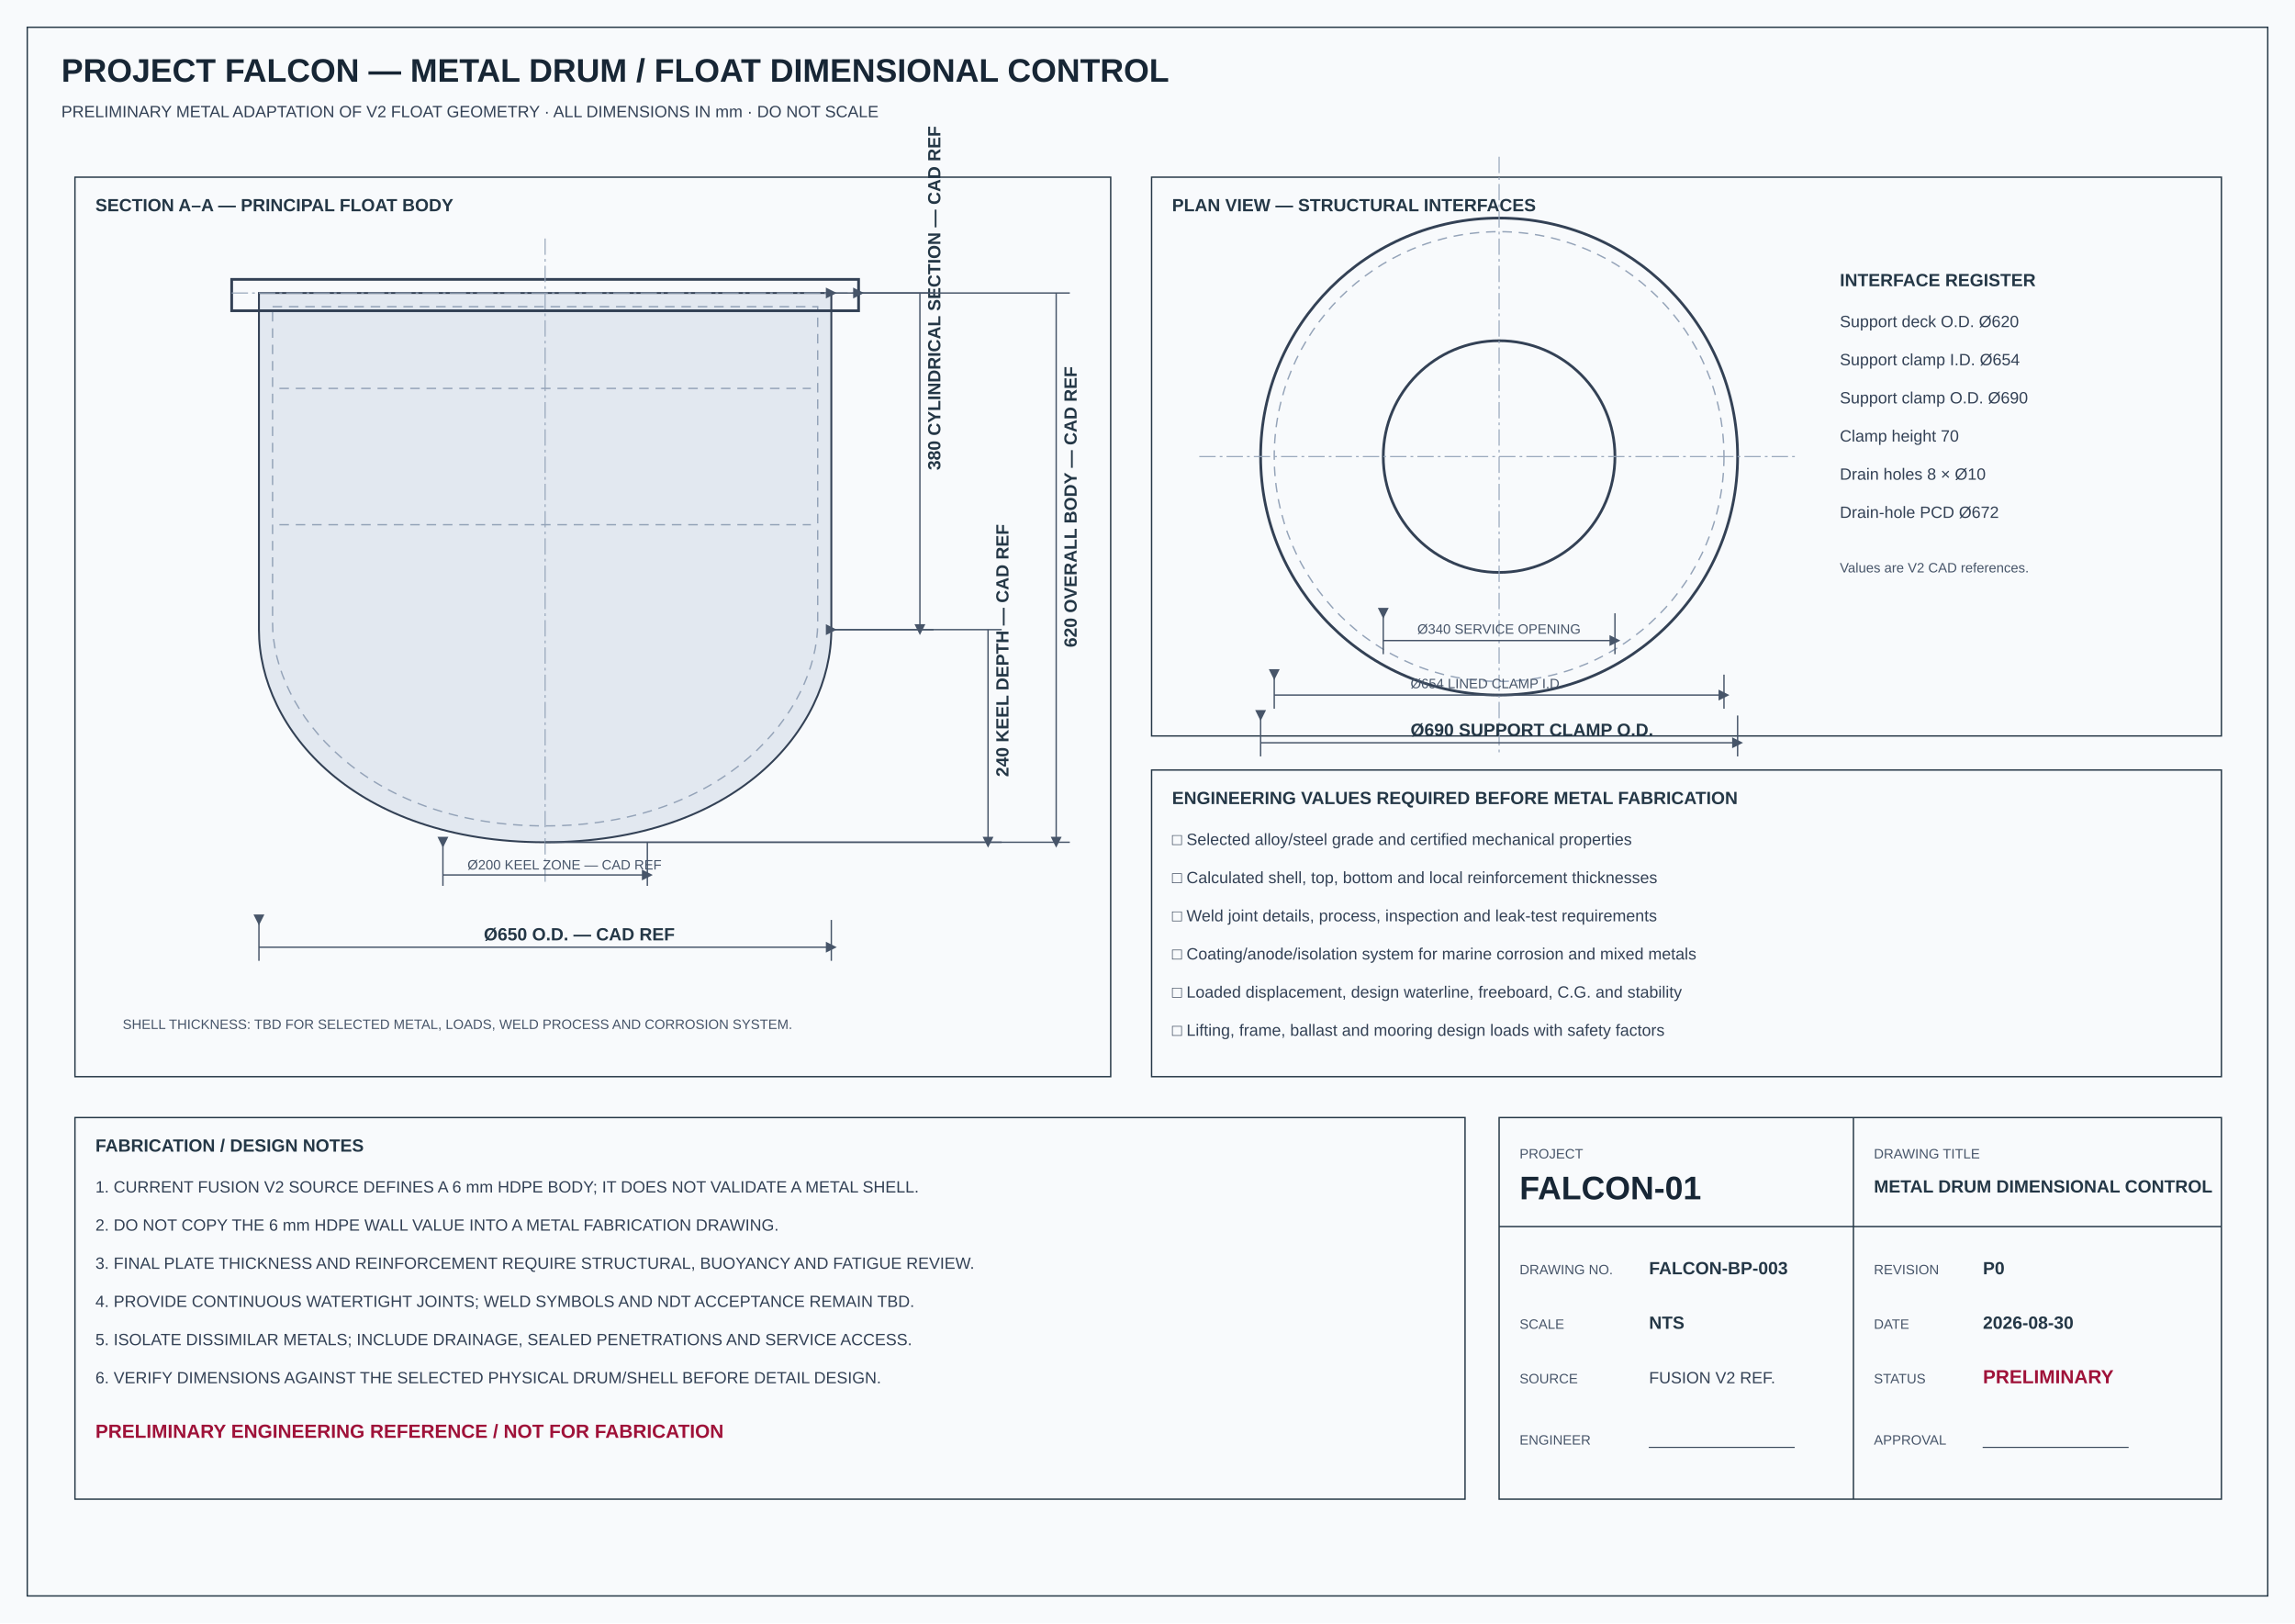
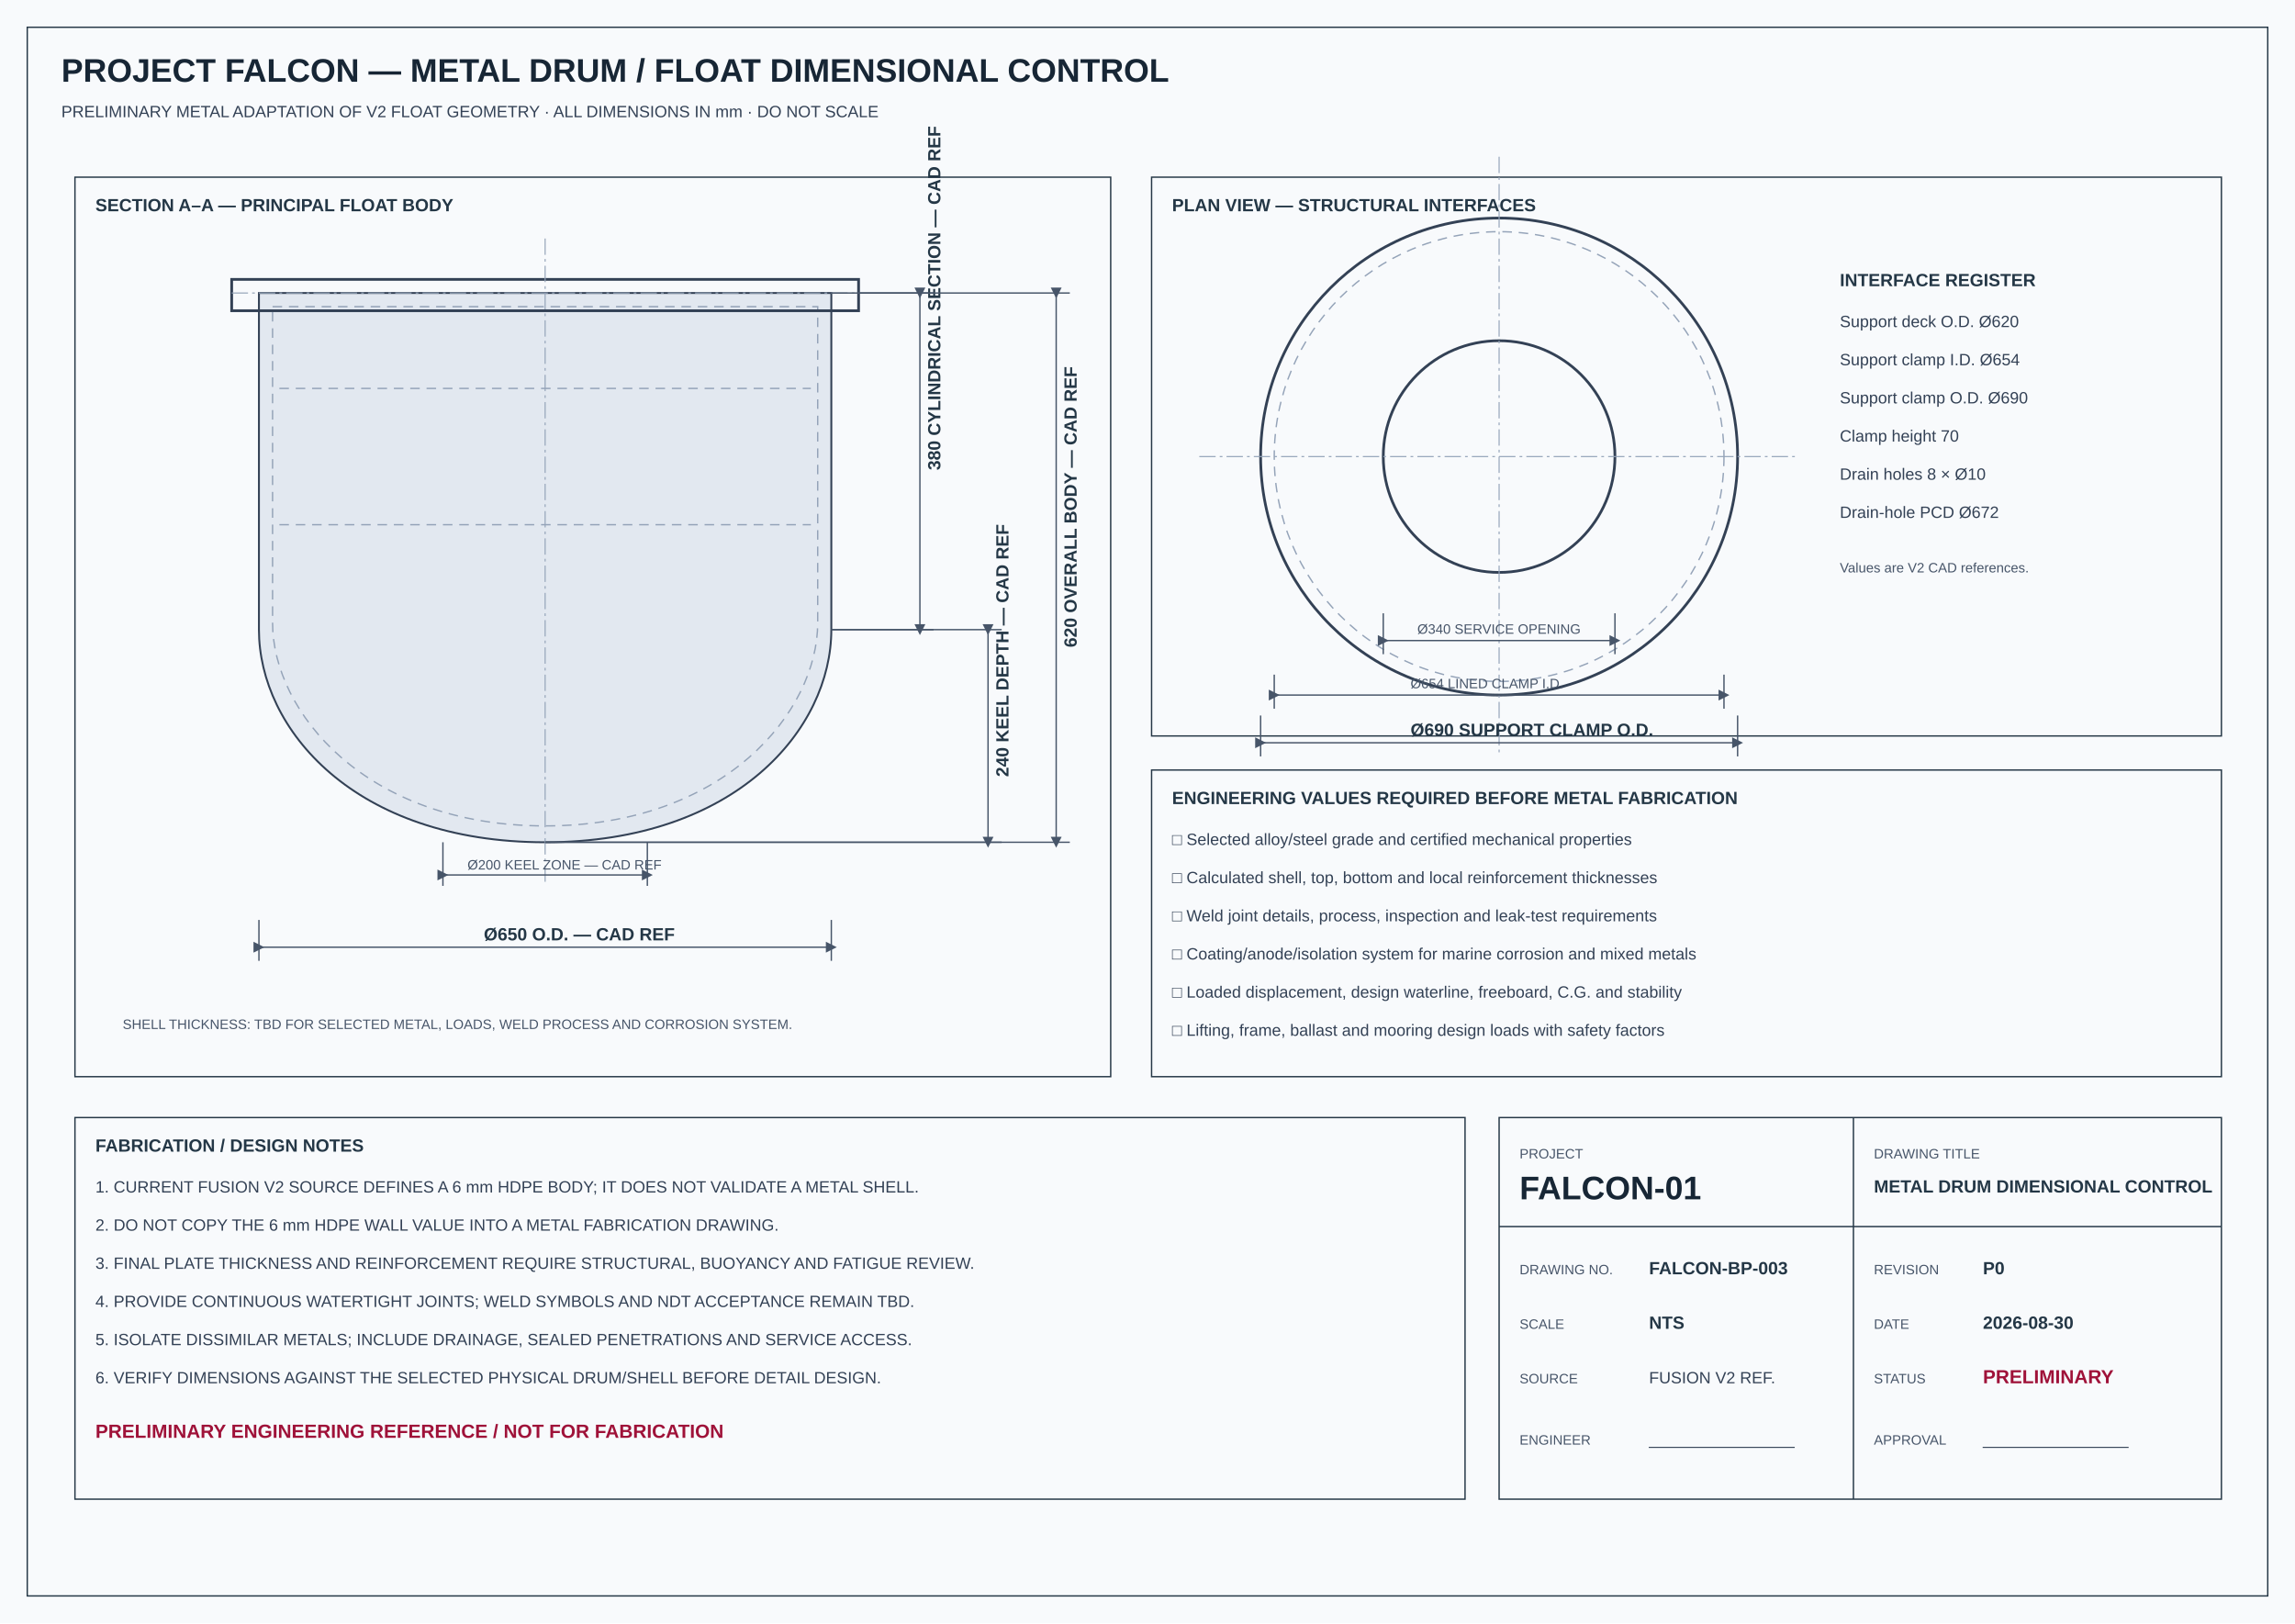
<svg xmlns="http://www.w3.org/2000/svg" width="1684" height="1191" viewBox="0 0 1684 1191">
  <defs>
    <style>.border{fill:none;stroke:#253746;stroke-width:1}.obj{fill:none;stroke:#334155;stroke-width:2}.cut{fill:#e2e8f0;stroke:#334155;stroke-width:1.4}.hidden{fill:none;stroke:#94a3b8;stroke-width:1;stroke-dasharray:7 5}.center{fill:none;stroke:#94a3b8;stroke-width:.8;stroke-dasharray:12 3 2 3}.dim{fill:none;stroke:#475569;stroke-width:1}.title{font-family:Arial,sans-serif;font-size:24px;font-weight:700;fill:#172635}.head{font-family:Arial,sans-serif;font-size:13px;font-weight:700;fill:#243746}.txt{font-family:Arial,sans-serif;font-size:12px;fill:#334155}.small{font-family:Arial,sans-serif;font-size:10px;fill:#475569}.warn{font-family:Arial,sans-serif;font-size:14px;font-weight:700;fill:#9f1239}</style>
    <marker id="darr" markerWidth="8" markerHeight="8" refX="4" refY="4" orient="auto">
      <path d="M8 4 0 0v8z" fill="#475569" />
    </marker>
  </defs>
  <rect width="1684" height="1191" fill="#f8fafc" />
  <rect x="20" y="20" width="1644" height="1151" class="border" />
  <text x="45" y="60" class="title">PROJECT FALCON — METAL DRUM / FLOAT DIMENSIONAL CONTROL</text>
  <text x="45" y="86" class="txt">PRELIMINARY METAL ADAPTATION OF V2 FLOAT GEOMETRY · ALL DIMENSIONS IN mm · DO NOT SCALE</text>
  <rect x="55" y="130" width="760" height="660" class="border" />
  <text x="70" y="155" class="head">SECTION A–A — PRINCIPAL FLOAT BODY</text>
  <path d="M190 215H610V462 C610 535 540 618 400 618 C260 618 190 535 190 462Z" class="cut" />
  <path d="M200 225H600V457 C600 522 532 606 400 606 C268 606 200 522 200 457Z" class="hidden" />
-   <path d="M170 205H630V228H170Z" class="obj" />
-   <path d="M170 215H630M400 175V650" class="center" />
+   <rect x="170" y="205" width="460" height="23" class="obj" />
+   <line x1="170" y1="215" x2="630" y2="215" class="center" />
+   <line x1="400" y1="175" x2="400" y2="650" class="center" />
  <path d="M205 285H595M205 385H595" class="hidden" />
-   <path d="M630 215H685M610 462H685M675 215V462" class="dim" marker-start="url(#darr)" marker-end="url(#darr)" />
+   <line x1="630" y1="215" x2="685" y2="215" class="dim" />
+   <line x1="610" y1="462" x2="685" y2="462" class="dim" />
+   <line x1="675" y1="215" x2="675" y2="462" class="dim" marker-start="url(#darr)" marker-end="url(#darr)" />
  <text x="690" y="345" class="head" transform="rotate(-90 690 345)">380 CYLINDRICAL SECTION — CAD REF</text>
-   <path d="M610 462H735M400 618H735M725 462V618" class="dim" marker-start="url(#darr)" marker-end="url(#darr)" />
+   <line x1="610" y1="462" x2="735" y2="462" class="dim" />
+   <line x1="400" y1="618" x2="735" y2="618" class="dim" />
+   <line x1="725" y1="462" x2="725" y2="618" class="dim" marker-start="url(#darr)" marker-end="url(#darr)" />
  <text x="740" y="570" class="head" transform="rotate(-90 740 570)">240 KEEL DEPTH — CAD REF</text>
-   <path d="M610 215H785M400 618H785M775 215V618" class="dim" marker-start="url(#darr)" marker-end="url(#darr)" />
+   <line x1="610" y1="215" x2="785" y2="215" class="dim" />
+   <line x1="400" y1="618" x2="785" y2="618" class="dim" />
+   <line x1="775" y1="215" x2="775" y2="618" class="dim" marker-start="url(#darr)" marker-end="url(#darr)" />
  <text x="790" y="475" class="head" transform="rotate(-90 790 475)">620 OVERALL BODY — CAD REF</text>
-   <path d="M190 675V705M610 675V705M190 695H610" class="dim" marker-start="url(#darr)" marker-end="url(#darr)" />
+   <line x1="190" y1="675" x2="190" y2="705" class="dim" />
+   <line x1="610" y1="675" x2="610" y2="705" class="dim" />
+   <line x1="190" y1="695" x2="610" y2="695" class="dim" marker-start="url(#darr)" marker-end="url(#darr)" />
  <text x="355" y="690" class="head">Ø650 O.D. — CAD REF</text>
-   <path d="M325 618V650M475 618V650M325 642H475" class="dim" marker-start="url(#darr)" marker-end="url(#darr)" />
+   <line x1="325" y1="618" x2="325" y2="650" class="dim" />
+   <line x1="475" y1="618" x2="475" y2="650" class="dim" />
+   <line x1="325" y1="642" x2="475" y2="642" class="dim" marker-start="url(#darr)" marker-end="url(#darr)" />
  <text x="343" y="638" class="small">Ø200 KEEL ZONE — CAD REF</text>
  <text x="90" y="755" class="small">SHELL THICKNESS: TBD FOR SELECTED METAL, LOADS, WELD PROCESS AND CORROSION SYSTEM.</text>
  <rect x="845" y="130" width="785" height="410" class="border" />
  <text x="860" y="155" class="head">PLAN VIEW — STRUCTURAL INTERFACES</text>
  <circle cx="1100" cy="335" r="175" class="obj" />
  <circle cx="1100" cy="335" r="165" class="hidden" />
  <circle cx="1100" cy="335" r="85" class="obj" />
-   <path d="M880 335H1320M1100 115V555" class="center" />
-   <path d="M925 525V555M1275 525V555M925 545H1275" class="dim" marker-start="url(#darr)" marker-end="url(#darr)" />
+   <line x1="880" y1="335" x2="1320" y2="335" class="center" />
+   <line x1="1100" y1="115" x2="1100" y2="555" class="center" />
+   <line x1="925" y1="525" x2="925" y2="555" class="dim" />
+   <line x1="1275" y1="525" x2="1275" y2="555" class="dim" />
+   <line x1="925" y1="545" x2="1275" y2="545" class="dim" marker-start="url(#darr)" marker-end="url(#darr)" />
  <text x="1035" y="540" class="head">Ø690 SUPPORT CLAMP O.D.</text>
-   <path d="M935 495V520M1265 495V520M935 510H1265" class="dim" marker-start="url(#darr)" marker-end="url(#darr)" />
+   <line x1="935" y1="495" x2="935" y2="520" class="dim" />
+   <line x1="1265" y1="495" x2="1265" y2="520" class="dim" />
+   <line x1="935" y1="510" x2="1265" y2="510" class="dim" marker-start="url(#darr)" marker-end="url(#darr)" />
  <text x="1035" y="505" class="small">Ø654 LINED CLAMP I.D.</text>
-   <path d="M1015 450V480M1185 450V480M1015 470H1185" class="dim" marker-start="url(#darr)" marker-end="url(#darr)" />
+   <line x1="1015" y1="450" x2="1015" y2="480" class="dim" />
+   <line x1="1185" y1="450" x2="1185" y2="480" class="dim" />
+   <line x1="1015" y1="470" x2="1185" y2="470" class="dim" marker-start="url(#darr)" marker-end="url(#darr)" />
  <text x="1040" y="465" class="small">Ø340 SERVICE OPENING</text>
  <text x="1350" y="210" class="head">INTERFACE REGISTER</text>
  <text x="1350" y="240" class="txt">Support deck O.D.  Ø620</text>
  <text x="1350" y="268" class="txt">Support clamp I.D. Ø654</text>
  <text x="1350" y="296" class="txt">Support clamp O.D. Ø690</text>
  <text x="1350" y="324" class="txt">Clamp height       70</text>
  <text x="1350" y="352" class="txt">Drain holes        8 × Ø10</text>
  <text x="1350" y="380" class="txt">Drain-hole PCD     Ø672</text>
  <text x="1350" y="420" class="small">Values are V2 CAD references.</text>
  <rect x="845" y="565" width="785" height="225" class="border" />
  <text x="860" y="590" class="head">ENGINEERING VALUES REQUIRED BEFORE METAL FABRICATION</text>
  <text x="860" y="620" class="txt">□ Selected alloy/steel grade and certified mechanical properties</text>
  <text x="860" y="648" class="txt">□ Calculated shell, top, bottom and local reinforcement thicknesses</text>
  <text x="860" y="676" class="txt">□ Weld joint details, process, inspection and leak-test requirements</text>
  <text x="860" y="704" class="txt">□ Coating/anode/isolation system for marine corrosion and mixed metals</text>
  <text x="860" y="732" class="txt">□ Loaded displacement, design waterline, freeboard, C.G. and stability</text>
  <text x="860" y="760" class="txt">□ Lifting, frame, ballast and mooring design loads with safety factors</text>
  <rect x="55" y="820" width="1020" height="280" class="border" />
  <text x="70" y="845" class="head">FABRICATION / DESIGN NOTES</text>
  <text x="70" y="875" class="txt">1. CURRENT FUSION V2 SOURCE DEFINES A 6 mm HDPE BODY; IT DOES NOT VALIDATE A METAL SHELL.</text>
  <text x="70" y="903" class="txt">2. DO NOT COPY THE 6 mm HDPE WALL VALUE INTO A METAL FABRICATION DRAWING.</text>
  <text x="70" y="931" class="txt">3. FINAL PLATE THICKNESS AND REINFORCEMENT REQUIRE STRUCTURAL, BUOYANCY AND FATIGUE REVIEW.</text>
  <text x="70" y="959" class="txt">4. PROVIDE CONTINUOUS WATERTIGHT JOINTS; WELD SYMBOLS AND NDT ACCEPTANCE REMAIN TBD.</text>
  <text x="70" y="987" class="txt">5. ISOLATE DISSIMILAR METALS; INCLUDE DRAINAGE, SEALED PENETRATIONS AND SERVICE ACCESS.</text>
  <text x="70" y="1015" class="txt">6. VERIFY DIMENSIONS AGAINST THE SELECTED PHYSICAL DRUM/SHELL BEFORE DETAIL DESIGN.</text>
  <text x="70" y="1055" class="warn">PRELIMINARY ENGINEERING REFERENCE / NOT FOR FABRICATION</text>
  <rect x="1100" y="820" width="530" height="280" class="border" />
  <line x1="1100" y1="900" x2="1630" y2="900" class="border" />
  <line x1="1360" y1="820" x2="1360" y2="1100" class="border" />
  <text x="1115" y="850" class="small">PROJECT</text>
  <text x="1115" y="880" class="title">FALCON-01</text>
  <text x="1375" y="850" class="small">DRAWING TITLE</text>
  <text x="1375" y="875" class="head">METAL DRUM DIMENSIONAL CONTROL</text>
  <text x="1115" y="935" class="small">DRAWING NO.</text>
  <text x="1210" y="935" class="head">FALCON-BP-003</text>
  <text x="1375" y="935" class="small">REVISION</text>
  <text x="1455" y="935" class="head">P0</text>
  <text x="1115" y="975" class="small">SCALE</text>
  <text x="1210" y="975" class="head">NTS</text>
  <text x="1375" y="975" class="small">DATE</text>
  <text x="1455" y="975" class="head">2026-08-30</text>
  <text x="1115" y="1015" class="small">SOURCE</text>
  <text x="1210" y="1015" class="txt">FUSION V2 REF.</text>
  <text x="1375" y="1015" class="small">STATUS</text>
  <text x="1455" y="1015" class="warn">PRELIMINARY</text>
  <text x="1115" y="1060" class="small">ENGINEER</text>
  <text x="1210" y="1060" class="txt">________________</text>
  <text x="1375" y="1060" class="small">APPROVAL</text>
  <text x="1455" y="1060" class="txt">________________</text>
</svg>
